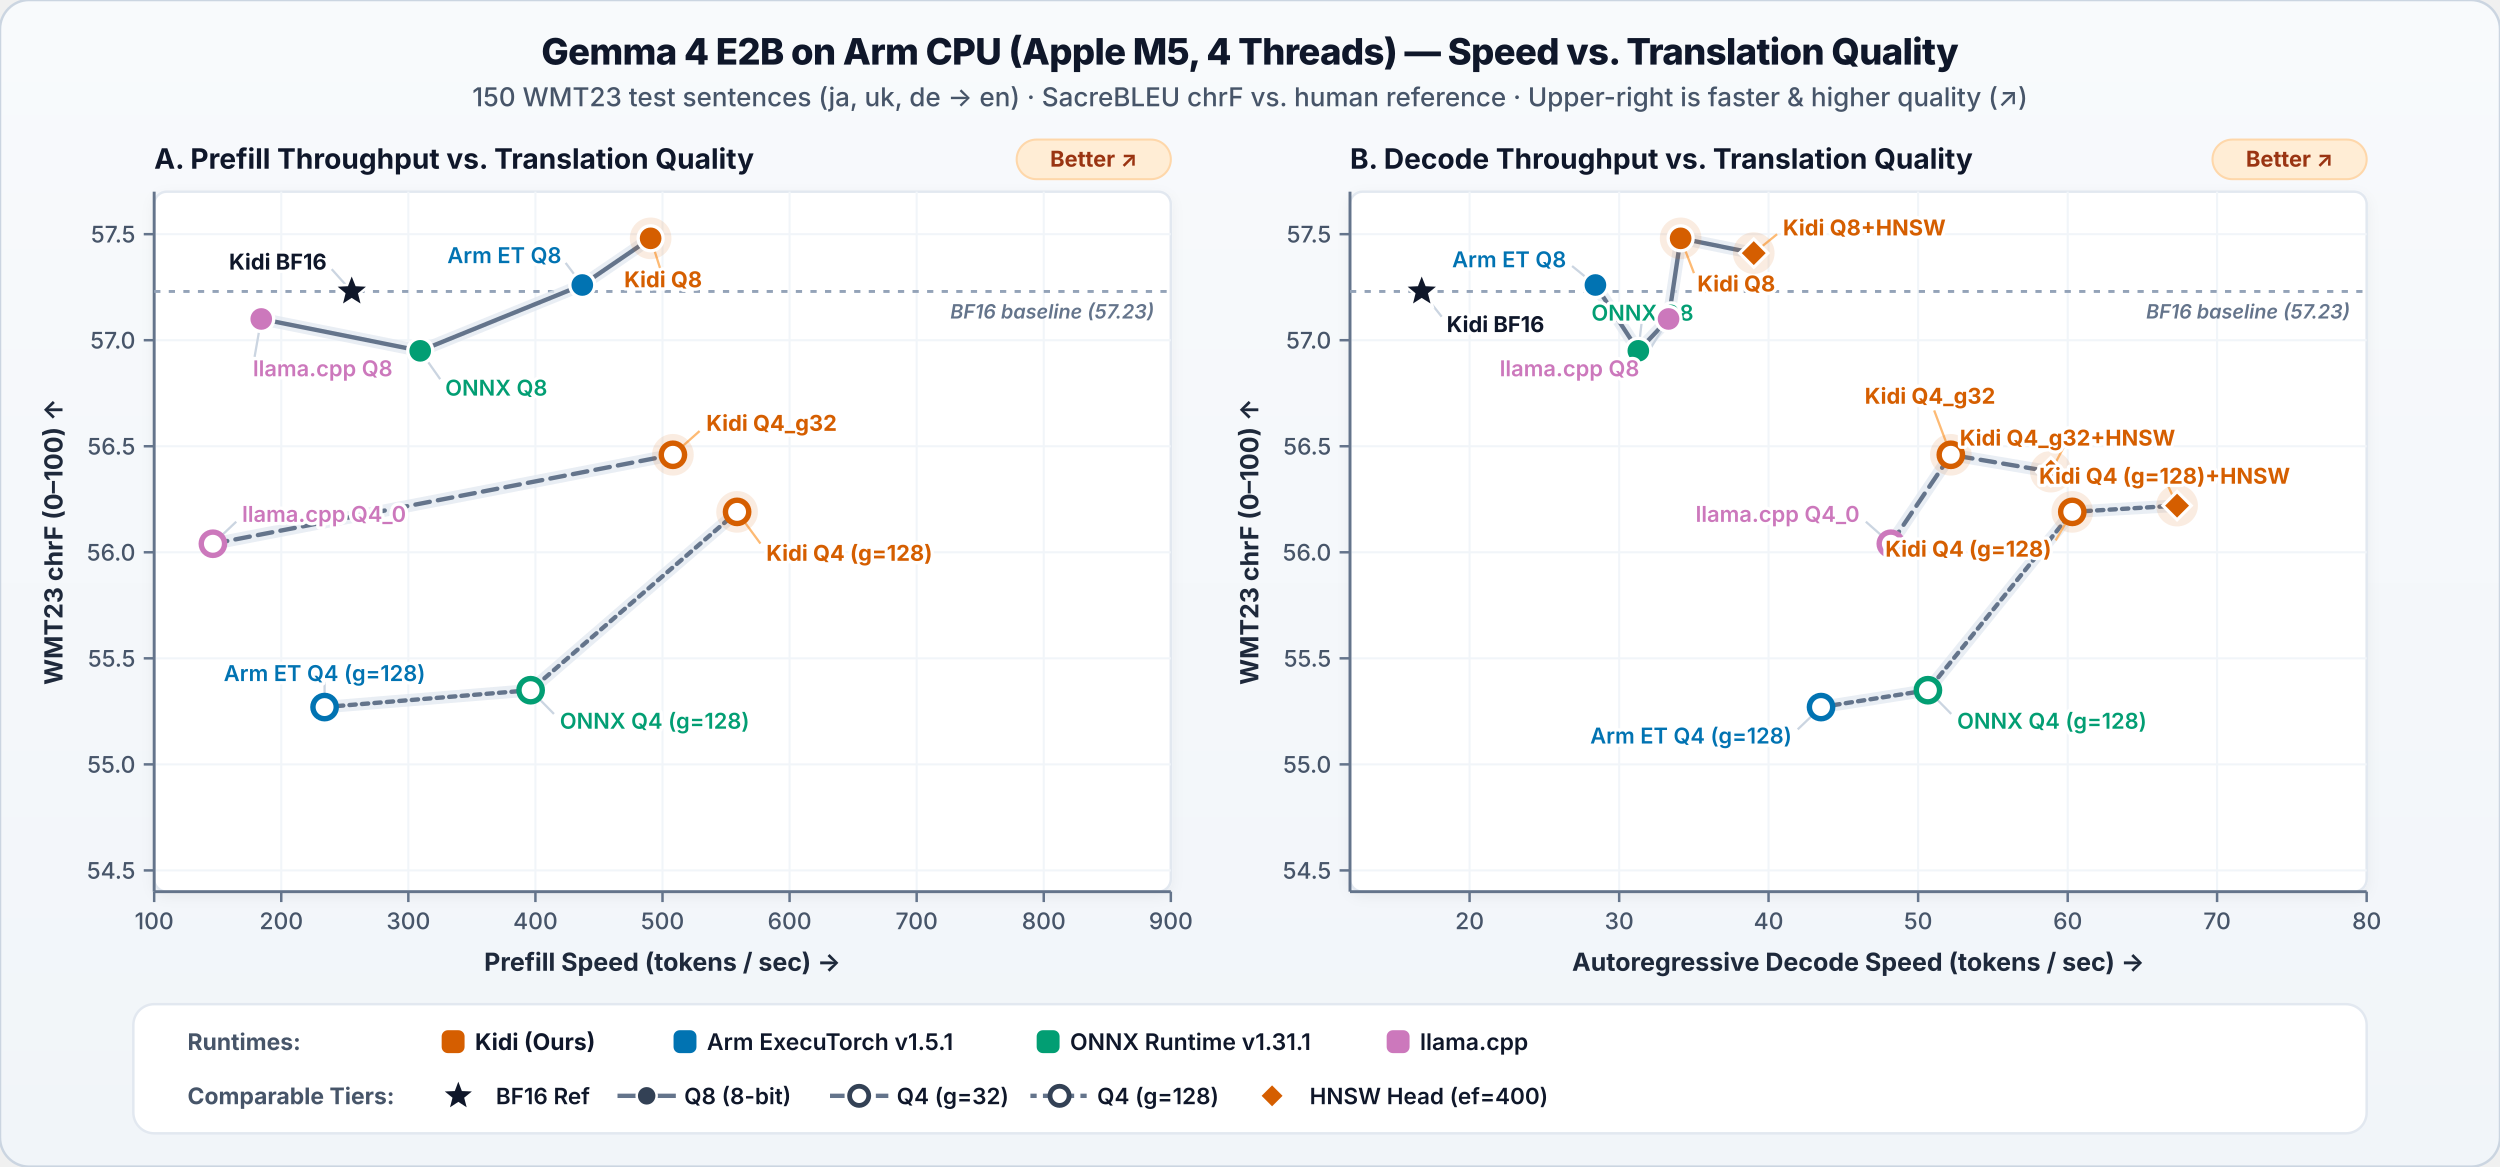
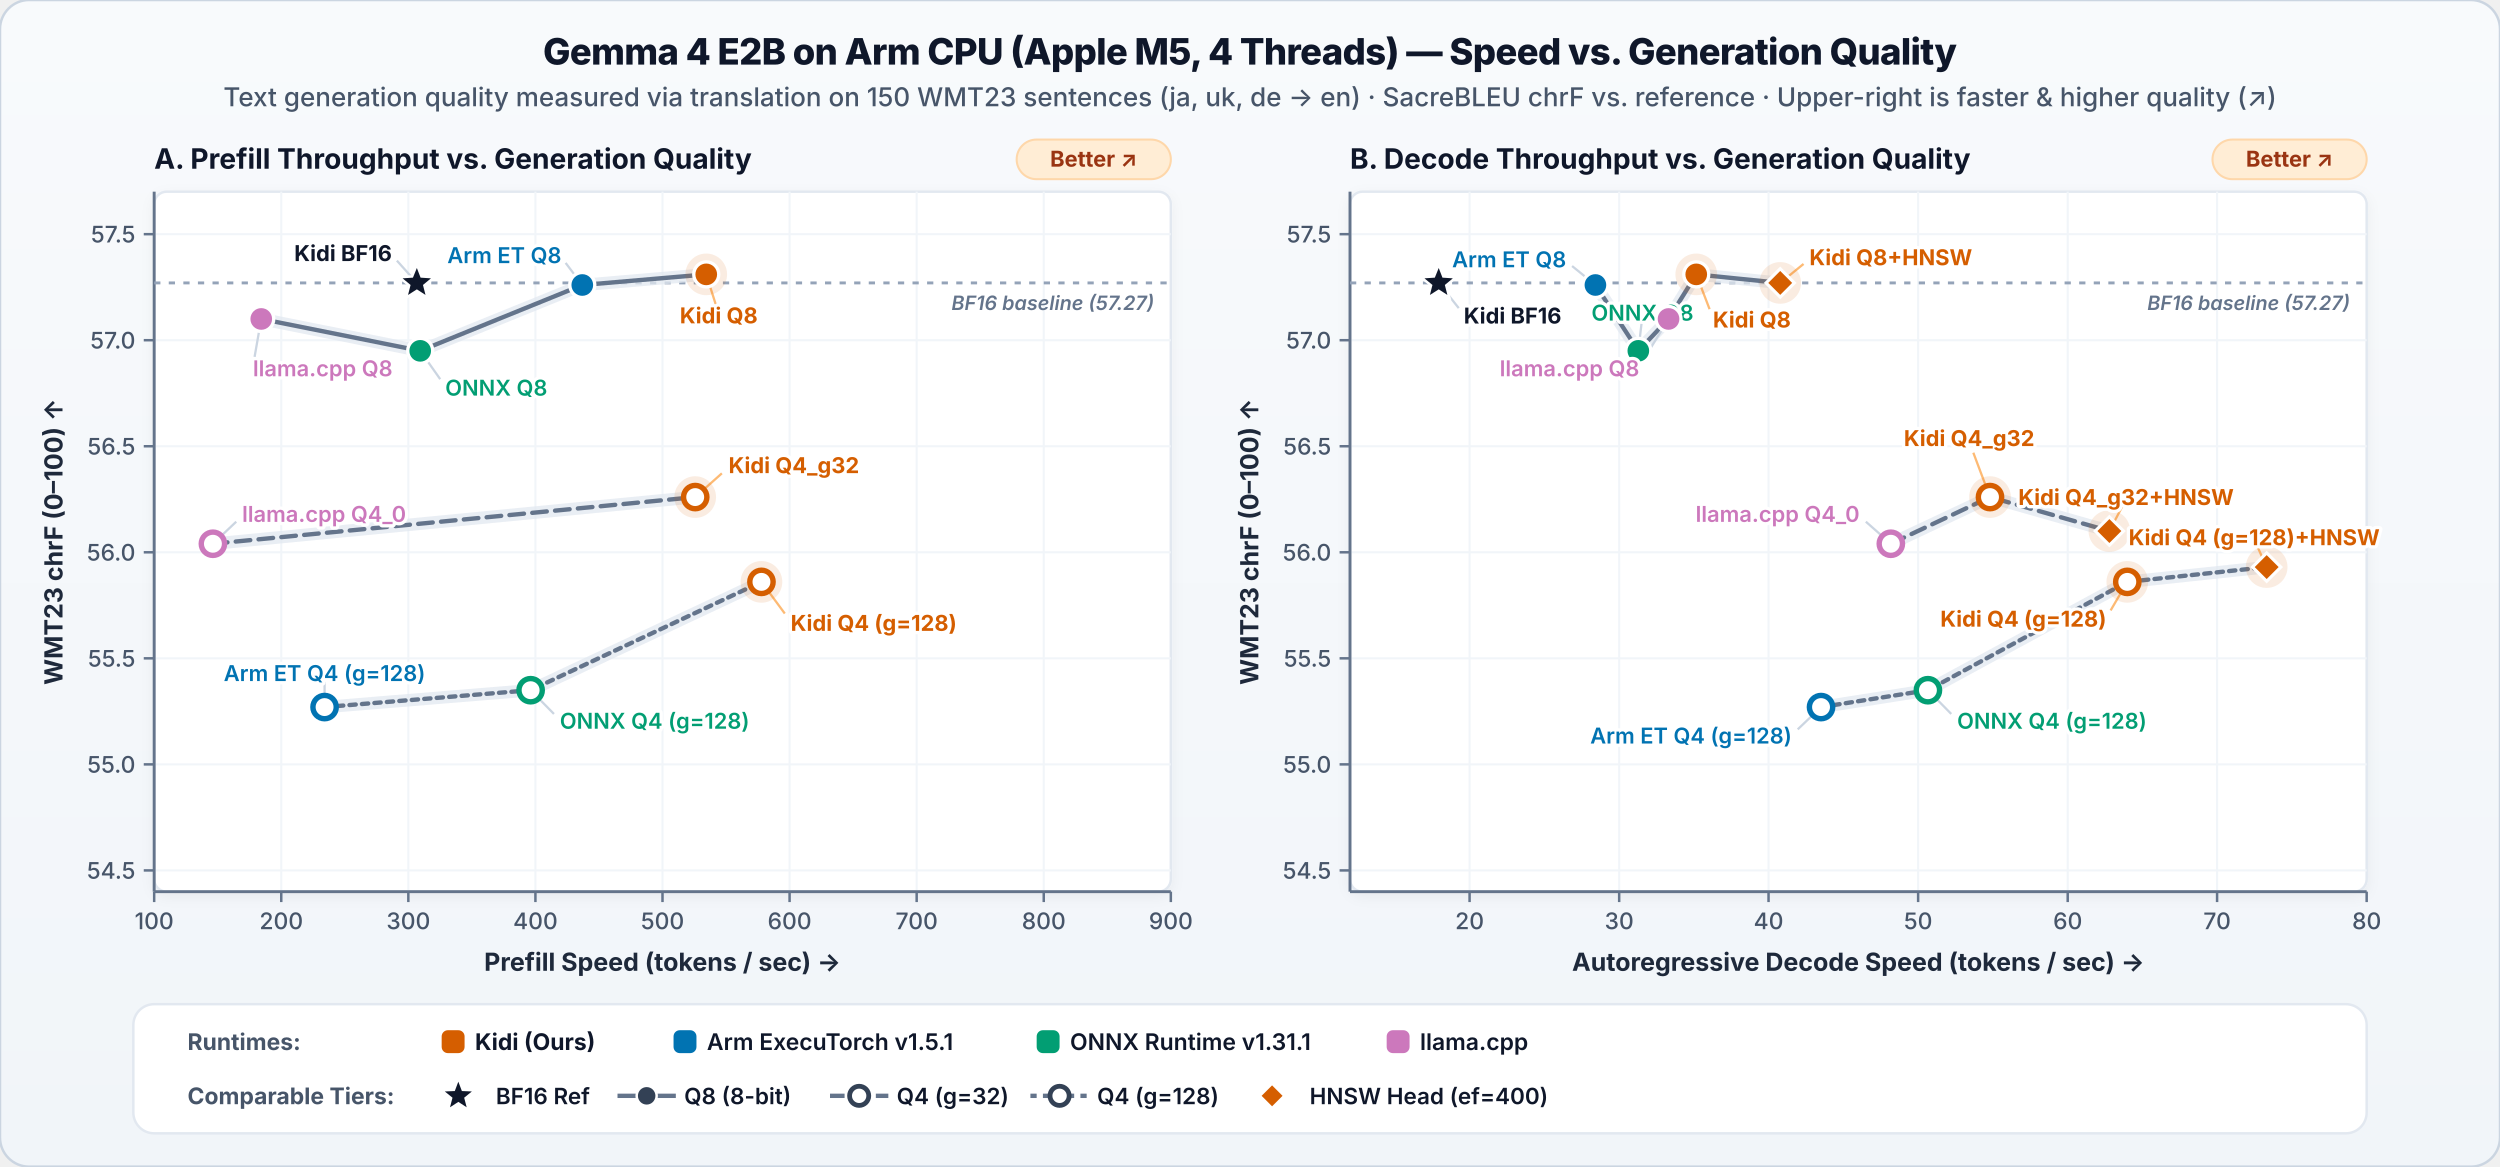
<svg xmlns="http://www.w3.org/2000/svg" viewBox="0 0 1200 560" width="100%" height="100%" style="font-family: 'Inter', -apple-system, BlinkMacSystemFont, 'Segoe UI', Roboto, Helvetica, Arial, sans-serif;">
  <defs>
    <linearGradient id="bg-grad" x1="0" y1="0" x2="0" y2="1">
      <stop offset="0%" stop-color="#f8fafc" />
      <stop offset="100%" stop-color="#f1f5f9" />
    </linearGradient>
    <linearGradient id="pareto-fill" x1="0" y1="0" x2="1" y2="1">
      <stop offset="0%" stop-color="#D55E00" stop-opacity="0.10" />
      <stop offset="100%" stop-color="#D55E00" stop-opacity="0.02" />
    </linearGradient>
    <filter id="card-shadow" x="-2%" y="-2%" width="104%" height="106%">
      <feDropShadow dx="0" dy="2" stdDeviation="3" flood-color="#0f172a" flood-opacity="0.05" />
    </filter>
  </defs>
  <rect width="1200" height="560" rx="14" fill="url(#bg-grad)" stroke="#cbd5e1" stroke-width="1.2" />
-   <text x="600" y="31" text-anchor="middle" font-size="17.5" font-weight="800" letter-spacing="-0.3" fill="#0f172a">Gemma 4 E2B on Arm CPU (Apple M5, 4 Threads) — Speed vs. Translation Quality</text>
-   <text x="600" y="51" text-anchor="middle" font-size="12.5" font-weight="500" fill="#475569">150 WMT23 test sentences (ja, uk, de → en) · SacreBLEU chrF vs. human reference · Upper-right is faster &amp; higher quality (↗)</text>
+   <text x="600" y="31" text-anchor="middle" font-size="17.5" font-weight="800" letter-spacing="-0.3" fill="#0f172a">Gemma 4 E2B on Arm CPU (Apple M5, 4 Threads) — Speed vs. Generation Quality</text>
+   <text x="600" y="51" text-anchor="middle" font-size="12.5" font-weight="500" fill="#475569">Text generation quality measured via translation on 150 WMT23 sentences (ja, uk, de → en) · SacreBLEU chrF vs. reference · Upper-right is faster &amp; higher quality (↗)</text>
  <rect x="74.0" y="92.0" width="488.0" height="336.0" rx="6" fill="#ffffff" stroke="#e2e8f0" stroke-width="1.2" filter="url(#card-shadow)" />
-   <text x="74.0" y="81.0" text-anchor="start" font-size="13.5" font-weight="700" fill="#0f172a">A. Prefill Throughput vs. Translation Quality</text>
+   <text x="74.0" y="81.0" text-anchor="start" font-size="13.5" font-weight="700" fill="#0f172a">A. Prefill Throughput vs. Generation Quality</text>
  <rect x="488.0" y="67.0" width="74" height="19" rx="9.5" fill="#ffedd5" stroke="#fed7aa" stroke-width="1" />
  <text x="525.0" y="80.0" text-anchor="middle" font-size="10.5" font-weight="700" fill="#9a3412">Better ↗</text>
  <line x1="74.0" y1="428.0" x2="74.0" y2="433.0" stroke="#64748b" stroke-width="1.2" />
  <text x="74.0" y="446.0" text-anchor="middle" font-size="11" font-weight="500" fill="#475569">100</text>
  <line x1="135.0" y1="92.0" x2="135.0" y2="428.0" stroke="#f1f5f9" stroke-width="1" />
  <line x1="135.0" y1="428.0" x2="135.0" y2="433.0" stroke="#64748b" stroke-width="1.2" />
  <text x="135.0" y="446.0" text-anchor="middle" font-size="11" font-weight="500" fill="#475569">200</text>
  <line x1="196.0" y1="92.0" x2="196.0" y2="428.0" stroke="#f1f5f9" stroke-width="1" />
  <line x1="196.0" y1="428.0" x2="196.0" y2="433.0" stroke="#64748b" stroke-width="1.2" />
  <text x="196.0" y="446.0" text-anchor="middle" font-size="11" font-weight="500" fill="#475569">300</text>
  <line x1="257.0" y1="92.0" x2="257.0" y2="428.0" stroke="#f1f5f9" stroke-width="1" />
  <line x1="257.0" y1="428.0" x2="257.0" y2="433.0" stroke="#64748b" stroke-width="1.2" />
  <text x="257.0" y="446.0" text-anchor="middle" font-size="11" font-weight="500" fill="#475569">400</text>
  <line x1="318.0" y1="92.0" x2="318.0" y2="428.0" stroke="#f1f5f9" stroke-width="1" />
  <line x1="318.0" y1="428.0" x2="318.0" y2="433.0" stroke="#64748b" stroke-width="1.2" />
  <text x="318.0" y="446.0" text-anchor="middle" font-size="11" font-weight="500" fill="#475569">500</text>
  <line x1="379.0" y1="92.0" x2="379.0" y2="428.0" stroke="#f1f5f9" stroke-width="1" />
  <line x1="379.0" y1="428.0" x2="379.0" y2="433.0" stroke="#64748b" stroke-width="1.2" />
  <text x="379.0" y="446.0" text-anchor="middle" font-size="11" font-weight="500" fill="#475569">600</text>
  <line x1="440.0" y1="92.0" x2="440.0" y2="428.0" stroke="#f1f5f9" stroke-width="1" />
  <line x1="440.0" y1="428.0" x2="440.0" y2="433.0" stroke="#64748b" stroke-width="1.2" />
  <text x="440.0" y="446.0" text-anchor="middle" font-size="11" font-weight="500" fill="#475569">700</text>
  <line x1="501.0" y1="92.0" x2="501.0" y2="428.0" stroke="#f1f5f9" stroke-width="1" />
  <line x1="501.0" y1="428.0" x2="501.0" y2="433.0" stroke="#64748b" stroke-width="1.2" />
  <text x="501.0" y="446.0" text-anchor="middle" font-size="11" font-weight="500" fill="#475569">800</text>
  <line x1="562.0" y1="428.0" x2="562.0" y2="433.0" stroke="#64748b" stroke-width="1.2" />
  <text x="562.0" y="446.0" text-anchor="middle" font-size="11" font-weight="500" fill="#475569">900</text>
  <line x1="74.0" y1="417.8" x2="562.0" y2="417.8" stroke="#f1f5f9" stroke-width="1" />
  <line x1="69.0" y1="417.8" x2="74.0" y2="417.8" stroke="#64748b" stroke-width="1.2" />
  <text x="65.0" y="421.8" text-anchor="end" font-size="11" font-weight="500" fill="#475569">54.5</text>
  <line x1="74.0" y1="366.9" x2="562.0" y2="366.9" stroke="#f1f5f9" stroke-width="1" />
  <line x1="69.0" y1="366.9" x2="74.0" y2="366.9" stroke="#64748b" stroke-width="1.2" />
  <text x="65.0" y="370.9" text-anchor="end" font-size="11" font-weight="500" fill="#475569">55.0</text>
  <line x1="74.0" y1="316.0" x2="562.0" y2="316.0" stroke="#f1f5f9" stroke-width="1" />
  <line x1="69.0" y1="316.0" x2="74.0" y2="316.0" stroke="#64748b" stroke-width="1.2" />
  <text x="65.0" y="320.0" text-anchor="end" font-size="11" font-weight="500" fill="#475569">55.5</text>
  <line x1="74.0" y1="265.1" x2="562.0" y2="265.1" stroke="#f1f5f9" stroke-width="1" />
  <line x1="69.0" y1="265.1" x2="74.0" y2="265.1" stroke="#64748b" stroke-width="1.2" />
  <text x="65.0" y="269.1" text-anchor="end" font-size="11" font-weight="500" fill="#475569">56.0</text>
  <line x1="74.0" y1="214.2" x2="562.0" y2="214.2" stroke="#f1f5f9" stroke-width="1" />
  <line x1="69.0" y1="214.2" x2="74.0" y2="214.2" stroke="#64748b" stroke-width="1.2" />
  <text x="65.0" y="218.2" text-anchor="end" font-size="11" font-weight="500" fill="#475569">56.5</text>
  <line x1="74.0" y1="163.3" x2="562.0" y2="163.3" stroke="#f1f5f9" stroke-width="1" />
  <line x1="69.0" y1="163.3" x2="74.0" y2="163.3" stroke="#64748b" stroke-width="1.2" />
  <text x="65.0" y="167.3" text-anchor="end" font-size="11" font-weight="500" fill="#475569">57.0</text>
  <line x1="74.0" y1="112.4" x2="562.0" y2="112.4" stroke="#f1f5f9" stroke-width="1" />
  <line x1="69.0" y1="112.4" x2="74.0" y2="112.4" stroke="#64748b" stroke-width="1.2" />
  <text x="65.0" y="116.4" text-anchor="end" font-size="11" font-weight="500" fill="#475569">57.5</text>
  <line x1="74.0" y1="92.0" x2="74.0" y2="428.0" stroke="#64748b" stroke-width="1.4" />
  <line x1="74.0" y1="428.0" x2="562.0" y2="428.0" stroke="#64748b" stroke-width="1.4" />
  <text x="318.0" y="466.0" text-anchor="middle" font-size="12" font-weight="700" fill="#1e293b">Prefill Speed (tokens / sec) →</text>
  <text x="30.0" y="260.0" text-anchor="middle" font-size="12" font-weight="700" fill="#1e293b" transform="rotate(-90 30.0 260.0)">WMT23 chrF (0–100) ↑</text>
-   <line x1="74.0" y1="139.9" x2="562.0" y2="139.9" stroke="#94a3b8" stroke-width="1.4" stroke-dasharray="3,4" />
-   <text x="554.0" y="152.9" text-anchor="end" font-size="9.5" font-weight="600" font-style="italic" fill="#64748b">BF16 baseline (57.23)</text>
-   <polyline points="125.4,153.1 201.7,168.4 279.5,136.8 312.3,114.4" fill="none" stroke="#e2e8f0" stroke-width="6.0" stroke-linecap="round" stroke-linejoin="round" opacity="0.75" />
-   <polyline points="125.4,153.1 201.7,168.4 279.5,136.8 312.3,114.4" fill="none" stroke="#64748b" stroke-width="2.1" stroke-linecap="round" stroke-linejoin="round" />
-   <polyline points="102.2,261.0 323.0,218.3" fill="none" stroke="#e2e8f0" stroke-width="6.0" stroke-linecap="round" stroke-linejoin="round" opacity="0.75" />
-   <polyline points="102.2,261.0 323.0,218.3" fill="none" stroke="#64748b" stroke-width="2.1" stroke-linecap="round" stroke-linejoin="round" stroke-dasharray="7,4" />
-   <polyline points="155.8,339.4 254.7,331.3 353.8,245.7" fill="none" stroke="#e2e8f0" stroke-width="6.0" stroke-linecap="round" stroke-linejoin="round" opacity="0.75" />
-   <polyline points="155.8,339.4 254.7,331.3 353.8,245.7" fill="none" stroke="#64748b" stroke-width="2.1" stroke-linecap="round" stroke-linejoin="round" stroke-dasharray="3,3" />
-   <line x1="168.8" y1="139.9" x2="159.2" y2="129.2" stroke="#cbd5e1" stroke-width="1.1" />
-   <line x1="312.3" y1="114.4" x2="317.1" y2="129.6" stroke="#fdba74" stroke-width="1.1" />
+   <line x1="74.0" y1="135.8" x2="562.0" y2="135.8" stroke="#94a3b8" stroke-width="1.4" stroke-dasharray="3,4" />
+   <text x="554.0" y="148.8" text-anchor="end" font-size="9.5" font-weight="600" font-style="italic" fill="#64748b">BF16 baseline (57.27)</text>
+   <polyline points="125.4,153.1 201.7,168.4 279.5,136.8 339.0,131.7" fill="none" stroke="#e2e8f0" stroke-width="6.0" stroke-linecap="round" stroke-linejoin="round" opacity="0.75" />
+   <polyline points="125.4,153.1 201.7,168.4 279.5,136.8 339.0,131.7" fill="none" stroke="#64748b" stroke-width="2.1" stroke-linecap="round" stroke-linejoin="round" />
+   <polyline points="102.2,261.0 333.7,238.6" fill="none" stroke="#e2e8f0" stroke-width="6.0" stroke-linecap="round" stroke-linejoin="round" opacity="0.75" />
+   <polyline points="102.2,261.0 333.7,238.6" fill="none" stroke="#64748b" stroke-width="2.1" stroke-linecap="round" stroke-linejoin="round" stroke-dasharray="7,4" />
+   <polyline points="155.8,339.4 254.7,331.3 365.5,279.3" fill="none" stroke="#e2e8f0" stroke-width="6.0" stroke-linecap="round" stroke-linejoin="round" opacity="0.75" />
+   <polyline points="155.8,339.4 254.7,331.3 365.5,279.3" fill="none" stroke="#64748b" stroke-width="2.1" stroke-linecap="round" stroke-linejoin="round" stroke-dasharray="3,3" />
+   <line x1="200.1" y1="135.8" x2="190.5" y2="125.1" stroke="#cbd5e1" stroke-width="1.1" />
+   <line x1="339.0" y1="131.7" x2="343.8" y2="146.9" stroke="#fdba74" stroke-width="1.1" />
  <line x1="279.5" y1="136.8" x2="271.5" y2="126.2" stroke="#cbd5e1" stroke-width="1.1" />
  <line x1="201.7" y1="168.4" x2="211.3" y2="182.0" stroke="#cbd5e1" stroke-width="1.1" />
  <line x1="125.4" y1="153.1" x2="122.2" y2="171.3" stroke="#cbd5e1" stroke-width="1.1" />
-   <line x1="323.0" y1="218.3" x2="335.8" y2="206.9" stroke="#fdba74" stroke-width="1.1" />
+   <line x1="333.7" y1="238.6" x2="346.5" y2="227.2" stroke="#fdba74" stroke-width="1.1" />
  <line x1="102.2" y1="261.0" x2="113.4" y2="250.4" stroke="#cbd5e1" stroke-width="1.1" />
-   <line x1="353.8" y1="245.7" x2="365.0" y2="260.9" stroke="#fdba74" stroke-width="1.1" />
+   <line x1="365.5" y1="279.3" x2="376.7" y2="294.5" stroke="#fdba74" stroke-width="1.1" />
  <line x1="254.7" y1="331.3" x2="265.9" y2="342.7" stroke="#cbd5e1" stroke-width="1.1" />
  <line x1="155.8" y1="339.4" x2="155.8" y2="327.3" stroke="#cbd5e1" stroke-width="1.1" />
-   <polygon points="168.8,131.1 171.1,136.8 177.2,137.1 172.5,141.0 174.0,147.0 168.8,143.7 163.7,147.0 165.2,141.0 160.5,137.1 166.6,136.8" fill="#0f172a" stroke="#ffffff" stroke-width="1.2" />
-   <text x="156.8" y="129.4" text-anchor="end" font-size="10.5" font-weight="700" fill="#0f172a" stroke="#ffffff" stroke-width="3.2" stroke-linejoin="round" paint-order="stroke">Kidi BF16</text>
-   <circle cx="312.3" cy="114.4" r="10.0" fill="#D55E00" opacity="0.12" />
-   <circle cx="312.3" cy="114.4" r="6.0" fill="#D55E00" stroke="#ffffff" stroke-width="1.6" />
-   <text x="318.3" y="137.9" text-anchor="middle" font-size="10.5" font-weight="700" fill="#D55E00" stroke="#ffffff" stroke-width="3.2" stroke-linejoin="round" paint-order="stroke">Kidi Q8</text>
+   <polygon points="200.1,127.0 202.3,132.7 208.4,133.1 203.7,137.0 205.2,142.9 200.1,139.6 194.9,142.9 196.4,137.0 191.7,133.1 197.8,132.7" fill="#0f172a" stroke="#ffffff" stroke-width="1.2" />
+   <text x="188.1" y="125.3" text-anchor="end" font-size="10.5" font-weight="700" fill="#0f172a" stroke="#ffffff" stroke-width="3.2" stroke-linejoin="round" paint-order="stroke">Kidi BF16</text>
+   <circle cx="339.0" cy="131.7" r="10.0" fill="#D55E00" opacity="0.12" />
+   <circle cx="339.0" cy="131.7" r="6.0" fill="#D55E00" stroke="#ffffff" stroke-width="1.6" />
+   <text x="345.0" y="155.2" text-anchor="middle" font-size="10.5" font-weight="700" fill="#D55E00" stroke="#ffffff" stroke-width="3.2" stroke-linejoin="round" paint-order="stroke">Kidi Q8</text>
  <circle cx="279.5" cy="136.8" r="6.0" fill="#0173B2" stroke="#ffffff" stroke-width="1.6" />
  <text x="269.5" y="126.3" text-anchor="end" font-size="10.5" font-weight="600" fill="#0173B2" stroke="#ffffff" stroke-width="3.2" stroke-linejoin="round" paint-order="stroke">Arm ET Q8</text>
  <circle cx="201.7" cy="168.4" r="6.0" fill="#029E73" stroke="#ffffff" stroke-width="1.6" />
  <text x="213.7" y="189.9" text-anchor="start" font-size="10.5" font-weight="600" fill="#029E73" stroke="#ffffff" stroke-width="3.2" stroke-linejoin="round" paint-order="stroke">ONNX Q8</text>
  <circle cx="125.4" cy="153.1" r="6.0" fill="#CC78BC" stroke="#ffffff" stroke-width="1.6" />
  <text x="121.4" y="180.6" text-anchor="start" font-size="10.5" font-weight="600" fill="#CC78BC" stroke="#ffffff" stroke-width="3.2" stroke-linejoin="round" paint-order="stroke">llama.cpp Q8</text>
-   <circle cx="323.0" cy="218.3" r="10.0" fill="#D55E00" opacity="0.12" />
-   <circle cx="323.0" cy="218.3" r="5.6" fill="#ffffff" stroke="#D55E00" stroke-width="2.6" />
-   <text x="339.0" y="206.8" text-anchor="start" font-size="10.5" font-weight="700" fill="#D55E00" stroke="#ffffff" stroke-width="3.2" stroke-linejoin="round" paint-order="stroke">Kidi Q4_g32</text>
+   <circle cx="333.7" cy="238.6" r="10.0" fill="#D55E00" opacity="0.12" />
+   <circle cx="333.7" cy="238.6" r="5.6" fill="#ffffff" stroke="#D55E00" stroke-width="2.6" />
+   <text x="349.7" y="227.1" text-anchor="start" font-size="10.5" font-weight="700" fill="#D55E00" stroke="#ffffff" stroke-width="3.2" stroke-linejoin="round" paint-order="stroke">Kidi Q4_g32</text>
  <circle cx="102.2" cy="261.0" r="5.6" fill="#ffffff" stroke="#CC78BC" stroke-width="2.6" />
  <text x="116.2" y="250.5" text-anchor="start" font-size="10.5" font-weight="600" fill="#CC78BC" stroke="#ffffff" stroke-width="3.2" stroke-linejoin="round" paint-order="stroke">llama.cpp Q4_0</text>
-   <circle cx="353.8" cy="245.7" r="10.0" fill="#D55E00" opacity="0.12" />
-   <circle cx="353.8" cy="245.7" r="5.6" fill="#ffffff" stroke="#D55E00" stroke-width="2.6" />
-   <text x="367.8" y="269.2" text-anchor="start" font-size="10.5" font-weight="700" fill="#D55E00" stroke="#ffffff" stroke-width="3.2" stroke-linejoin="round" paint-order="stroke">Kidi Q4 (g=128)</text>
+   <circle cx="365.5" cy="279.3" r="10.0" fill="#D55E00" opacity="0.12" />
+   <circle cx="365.5" cy="279.3" r="5.6" fill="#ffffff" stroke="#D55E00" stroke-width="2.6" />
+   <text x="379.5" y="302.8" text-anchor="start" font-size="10.5" font-weight="700" fill="#D55E00" stroke="#ffffff" stroke-width="3.2" stroke-linejoin="round" paint-order="stroke">Kidi Q4 (g=128)</text>
  <circle cx="254.7" cy="331.3" r="5.6" fill="#ffffff" stroke="#029E73" stroke-width="2.6" />
  <text x="268.7" y="349.8" text-anchor="start" font-size="10.5" font-weight="600" fill="#029E73" stroke="#ffffff" stroke-width="3.2" stroke-linejoin="round" paint-order="stroke">ONNX Q4 (g=128)</text>
  <circle cx="155.8" cy="339.4" r="5.6" fill="#ffffff" stroke="#0173B2" stroke-width="2.6" />
  <text x="155.8" y="326.9" text-anchor="middle" font-size="10.5" font-weight="600" fill="#0173B2" stroke="#ffffff" stroke-width="3.2" stroke-linejoin="round" paint-order="stroke">Arm ET Q4 (g=128)</text>
  <rect x="648.0" y="92.0" width="488.0" height="336.0" rx="6" fill="#ffffff" stroke="#e2e8f0" stroke-width="1.2" filter="url(#card-shadow)" />
-   <text x="648.0" y="81.0" text-anchor="start" font-size="13.5" font-weight="700" fill="#0f172a">B. Decode Throughput vs. Translation Quality</text>
+   <text x="648.0" y="81.0" text-anchor="start" font-size="13.5" font-weight="700" fill="#0f172a">B. Decode Throughput vs. Generation Quality</text>
  <rect x="1062.0" y="67.0" width="74" height="19" rx="9.5" fill="#ffedd5" stroke="#fed7aa" stroke-width="1" />
  <text x="1099.0" y="80.0" text-anchor="middle" font-size="10.5" font-weight="700" fill="#9a3412">Better ↗</text>
  <line x1="705.4" y1="92.0" x2="705.4" y2="428.0" stroke="#f1f5f9" stroke-width="1" />
  <line x1="705.4" y1="428.0" x2="705.4" y2="433.0" stroke="#64748b" stroke-width="1.2" />
  <text x="705.4" y="446.0" text-anchor="middle" font-size="11" font-weight="500" fill="#475569">20</text>
  <line x1="777.2" y1="92.0" x2="777.2" y2="428.0" stroke="#f1f5f9" stroke-width="1" />
  <line x1="777.2" y1="428.0" x2="777.2" y2="433.0" stroke="#64748b" stroke-width="1.2" />
  <text x="777.2" y="446.0" text-anchor="middle" font-size="11" font-weight="500" fill="#475569">30</text>
  <line x1="848.9" y1="92.0" x2="848.9" y2="428.0" stroke="#f1f5f9" stroke-width="1" />
  <line x1="848.9" y1="428.0" x2="848.9" y2="433.0" stroke="#64748b" stroke-width="1.2" />
  <text x="848.9" y="446.0" text-anchor="middle" font-size="11" font-weight="500" fill="#475569">40</text>
  <line x1="920.7" y1="92.0" x2="920.7" y2="428.0" stroke="#f1f5f9" stroke-width="1" />
  <line x1="920.7" y1="428.0" x2="920.7" y2="433.0" stroke="#64748b" stroke-width="1.2" />
  <text x="920.7" y="446.0" text-anchor="middle" font-size="11" font-weight="500" fill="#475569">50</text>
  <line x1="992.5" y1="92.0" x2="992.5" y2="428.0" stroke="#f1f5f9" stroke-width="1" />
  <line x1="992.5" y1="428.0" x2="992.5" y2="433.0" stroke="#64748b" stroke-width="1.2" />
  <text x="992.5" y="446.0" text-anchor="middle" font-size="11" font-weight="500" fill="#475569">60</text>
  <line x1="1064.2" y1="92.0" x2="1064.2" y2="428.0" stroke="#f1f5f9" stroke-width="1" />
  <line x1="1064.2" y1="428.0" x2="1064.2" y2="433.0" stroke="#64748b" stroke-width="1.2" />
  <text x="1064.2" y="446.0" text-anchor="middle" font-size="11" font-weight="500" fill="#475569">70</text>
  <line x1="1136.0" y1="428.0" x2="1136.0" y2="433.0" stroke="#64748b" stroke-width="1.2" />
  <text x="1136.0" y="446.0" text-anchor="middle" font-size="11" font-weight="500" fill="#475569">80</text>
  <line x1="648.0" y1="417.8" x2="1136.0" y2="417.8" stroke="#f1f5f9" stroke-width="1" />
  <line x1="643.0" y1="417.8" x2="648.0" y2="417.8" stroke="#64748b" stroke-width="1.2" />
  <text x="639.0" y="421.8" text-anchor="end" font-size="11" font-weight="500" fill="#475569">54.5</text>
  <line x1="648.0" y1="366.9" x2="1136.0" y2="366.9" stroke="#f1f5f9" stroke-width="1" />
  <line x1="643.0" y1="366.9" x2="648.0" y2="366.9" stroke="#64748b" stroke-width="1.2" />
  <text x="639.0" y="370.9" text-anchor="end" font-size="11" font-weight="500" fill="#475569">55.0</text>
  <line x1="648.0" y1="316.0" x2="1136.0" y2="316.0" stroke="#f1f5f9" stroke-width="1" />
  <line x1="643.0" y1="316.0" x2="648.0" y2="316.0" stroke="#64748b" stroke-width="1.2" />
  <text x="639.0" y="320.0" text-anchor="end" font-size="11" font-weight="500" fill="#475569">55.5</text>
  <line x1="648.0" y1="265.1" x2="1136.0" y2="265.1" stroke="#f1f5f9" stroke-width="1" />
  <line x1="643.0" y1="265.1" x2="648.0" y2="265.1" stroke="#64748b" stroke-width="1.2" />
  <text x="639.0" y="269.1" text-anchor="end" font-size="11" font-weight="500" fill="#475569">56.0</text>
  <line x1="648.0" y1="214.2" x2="1136.0" y2="214.2" stroke="#f1f5f9" stroke-width="1" />
  <line x1="643.0" y1="214.2" x2="648.0" y2="214.2" stroke="#64748b" stroke-width="1.2" />
  <text x="639.0" y="218.2" text-anchor="end" font-size="11" font-weight="500" fill="#475569">56.5</text>
  <line x1="648.0" y1="163.3" x2="1136.0" y2="163.3" stroke="#f1f5f9" stroke-width="1" />
  <line x1="643.0" y1="163.3" x2="648.0" y2="163.3" stroke="#64748b" stroke-width="1.2" />
  <text x="639.0" y="167.3" text-anchor="end" font-size="11" font-weight="500" fill="#475569">57.0</text>
  <line x1="648.0" y1="112.4" x2="1136.0" y2="112.4" stroke="#f1f5f9" stroke-width="1" />
  <line x1="643.0" y1="112.4" x2="648.0" y2="112.4" stroke="#64748b" stroke-width="1.2" />
  <text x="639.0" y="116.4" text-anchor="end" font-size="11" font-weight="500" fill="#475569">57.5</text>
  <line x1="648.0" y1="92.0" x2="648.0" y2="428.0" stroke="#64748b" stroke-width="1.4" />
  <line x1="648.0" y1="428.0" x2="1136.0" y2="428.0" stroke="#64748b" stroke-width="1.4" />
  <text x="892.0" y="466.0" text-anchor="middle" font-size="12" font-weight="700" fill="#1e293b">Autoregressive Decode Speed (tokens / sec) →</text>
  <text x="604.0" y="260.0" text-anchor="middle" font-size="12" font-weight="700" fill="#1e293b" transform="rotate(-90 604.0 260.0)">WMT23 chrF (0–100) ↑</text>
-   <line x1="648.0" y1="139.9" x2="1136.0" y2="139.9" stroke="#94a3b8" stroke-width="1.4" stroke-dasharray="3,4" />
-   <text x="1128.0" y="152.9" text-anchor="end" font-size="9.5" font-weight="600" font-style="italic" fill="#64748b">BF16 baseline (57.23)</text>
-   <polyline points="765.8,136.8 786.4,168.4 800.9,153.1 806.7,114.4 841.8,121.5" fill="none" stroke="#e2e8f0" stroke-width="6.0" stroke-linecap="round" stroke-linejoin="round" opacity="0.75" />
-   <polyline points="765.8,136.8 786.4,168.4 800.9,153.1 806.7,114.4 841.8,121.5" fill="none" stroke="#64748b" stroke-width="2.1" stroke-linecap="round" stroke-linejoin="round" />
-   <polyline points="907.6,261.0 936.4,218.3 984.4,226.4" fill="none" stroke="#e2e8f0" stroke-width="6.0" stroke-linecap="round" stroke-linejoin="round" opacity="0.75" />
-   <polyline points="907.6,261.0 936.4,218.3 984.4,226.4" fill="none" stroke="#64748b" stroke-width="2.1" stroke-linecap="round" stroke-linejoin="round" stroke-dasharray="7,4" />
-   <polyline points="874.1,339.4 925.4,331.3 994.7,245.7 1045.0,242.7" fill="none" stroke="#e2e8f0" stroke-width="6.0" stroke-linecap="round" stroke-linejoin="round" opacity="0.75" />
-   <polyline points="874.1,339.4 925.4,331.3 994.7,245.7 1045.0,242.7" fill="none" stroke="#64748b" stroke-width="2.1" stroke-linecap="round" stroke-linejoin="round" stroke-dasharray="3,3" />
-   <line x1="682.4" y1="139.9" x2="692.0" y2="152.0" stroke="#cbd5e1" stroke-width="1.1" />
-   <line x1="806.7" y1="114.4" x2="813.1" y2="131.1" stroke="#fdba74" stroke-width="1.1" />
-   <line x1="841.8" y1="121.5" x2="853.0" y2="112.4" stroke="#fdba74" stroke-width="1.1" />
+   <line x1="648.0" y1="135.8" x2="1136.0" y2="135.8" stroke="#94a3b8" stroke-width="1.4" stroke-dasharray="3,4" />
+   <text x="1128.0" y="148.8" text-anchor="end" font-size="9.5" font-weight="600" font-style="italic" fill="#64748b">BF16 baseline (57.27)</text>
+   <polyline points="765.8,136.8 786.4,168.4 800.9,153.1 814.2,131.7 854.5,135.8" fill="none" stroke="#e2e8f0" stroke-width="6.0" stroke-linecap="round" stroke-linejoin="round" opacity="0.75" />
+   <polyline points="765.8,136.8 786.4,168.4 800.9,153.1 814.2,131.7 854.5,135.8" fill="none" stroke="#64748b" stroke-width="2.1" stroke-linecap="round" stroke-linejoin="round" />
+   <polyline points="907.6,261.0 955.2,238.6 1012.5,254.9" fill="none" stroke="#e2e8f0" stroke-width="6.0" stroke-linecap="round" stroke-linejoin="round" opacity="0.75" />
+   <polyline points="907.6,261.0 955.2,238.6 1012.5,254.9" fill="none" stroke="#64748b" stroke-width="2.1" stroke-linecap="round" stroke-linejoin="round" stroke-dasharray="7,4" />
+   <polyline points="874.1,339.4 925.4,331.3 1021.1,279.3 1088.0,272.2" fill="none" stroke="#e2e8f0" stroke-width="6.0" stroke-linecap="round" stroke-linejoin="round" opacity="0.75" />
+   <polyline points="874.1,339.4 925.4,331.3 1021.1,279.3 1088.0,272.2" fill="none" stroke="#64748b" stroke-width="2.1" stroke-linecap="round" stroke-linejoin="round" stroke-dasharray="3,3" />
+   <line x1="690.6" y1="135.8" x2="700.2" y2="147.9" stroke="#cbd5e1" stroke-width="1.1" />
+   <line x1="814.2" y1="131.7" x2="820.6" y2="148.4" stroke="#fdba74" stroke-width="1.1" />
+   <line x1="854.5" y1="135.8" x2="865.7" y2="126.7" stroke="#fdba74" stroke-width="1.1" />
  <line x1="765.8" y1="136.8" x2="754.6" y2="127.7" stroke="#cbd5e1" stroke-width="1.1" />
  <line x1="786.4" y1="168.4" x2="788.0" y2="154.7" stroke="#cbd5e1" stroke-width="1.1" />
  <line x1="800.9" y1="153.1" x2="789.7" y2="171.3" stroke="#cbd5e1" stroke-width="1.1" />
-   <line x1="936.4" y1="218.3" x2="928.4" y2="197.0" stroke="#fdba74" stroke-width="1.1" />
-   <line x1="984.4" y1="226.4" x2="990.8" y2="214.2" stroke="#fdba74" stroke-width="1.1" />
+   <line x1="955.2" y1="238.6" x2="947.2" y2="217.3" stroke="#fdba74" stroke-width="1.1" />
+   <line x1="1012.5" y1="254.9" x2="1018.9" y2="242.7" stroke="#fdba74" stroke-width="1.1" />
  <line x1="907.6" y1="261.0" x2="895.6" y2="250.4" stroke="#cbd5e1" stroke-width="1.1" />
-   <line x1="994.7" y1="245.7" x2="986.7" y2="259.4" stroke="#fdba74" stroke-width="1.1" />
-   <line x1="1045.0" y1="242.7" x2="1040.2" y2="232.1" stroke="#fdba74" stroke-width="1.1" />
+   <line x1="1021.1" y1="279.3" x2="1013.1" y2="293.0" stroke="#fdba74" stroke-width="1.1" />
+   <line x1="1088.0" y1="272.2" x2="1083.2" y2="261.6" stroke="#fdba74" stroke-width="1.1" />
  <line x1="925.4" y1="331.3" x2="936.6" y2="342.7" stroke="#cbd5e1" stroke-width="1.1" />
  <line x1="874.1" y1="339.4" x2="862.9" y2="350.1" stroke="#cbd5e1" stroke-width="1.1" />
-   <polygon points="682.4,131.1 684.7,136.8 690.8,137.1 686.1,141.0 687.6,147.0 682.4,143.7 677.3,147.0 678.8,141.0 674.1,137.1 680.2,136.8" fill="#0f172a" stroke="#ffffff" stroke-width="1.2" />
-   <text x="694.4" y="159.4" text-anchor="start" font-size="10.5" font-weight="700" fill="#0f172a" stroke="#ffffff" stroke-width="3.2" stroke-linejoin="round" paint-order="stroke">Kidi BF16</text>
-   <circle cx="806.7" cy="114.4" r="10.0" fill="#D55E00" opacity="0.12" />
-   <circle cx="806.7" cy="114.4" r="6.0" fill="#D55E00" stroke="#ffffff" stroke-width="1.6" />
-   <text x="814.7" y="139.9" text-anchor="start" font-size="10.5" font-weight="700" fill="#D55E00" stroke="#ffffff" stroke-width="3.2" stroke-linejoin="round" paint-order="stroke">Kidi Q8</text>
-   <circle cx="841.8" cy="121.5" r="10.0" fill="#D55E00" opacity="0.12" />
-   <polygon points="841.8,114.7 848.6,121.5 841.8,128.3 835.0,121.5" fill="#D55E00" stroke="#ffffff" stroke-width="1.5" />
-   <text x="855.8" y="113.0" text-anchor="start" font-size="10.5" font-weight="700" fill="#D55E00" stroke="#ffffff" stroke-width="3.2" stroke-linejoin="round" paint-order="stroke">Kidi Q8+HNSW</text>
+   <polygon points="690.6,127.0 692.8,132.7 698.9,133.1 694.2,137.0 695.7,142.9 690.6,139.6 685.4,142.9 686.9,137.0 682.2,133.1 688.3,132.7" fill="#0f172a" stroke="#ffffff" stroke-width="1.2" />
+   <text x="702.6" y="155.3" text-anchor="start" font-size="10.5" font-weight="700" fill="#0f172a" stroke="#ffffff" stroke-width="3.2" stroke-linejoin="round" paint-order="stroke">Kidi BF16</text>
+   <circle cx="814.2" cy="131.7" r="10.0" fill="#D55E00" opacity="0.12" />
+   <circle cx="814.2" cy="131.7" r="6.0" fill="#D55E00" stroke="#ffffff" stroke-width="1.6" />
+   <text x="822.2" y="157.2" text-anchor="start" font-size="10.5" font-weight="700" fill="#D55E00" stroke="#ffffff" stroke-width="3.2" stroke-linejoin="round" paint-order="stroke">Kidi Q8</text>
+   <circle cx="854.5" cy="135.8" r="10.0" fill="#D55E00" opacity="0.12" />
+   <polygon points="854.5,129.0 861.3,135.8 854.5,142.6 847.7,135.8" fill="#D55E00" stroke="#ffffff" stroke-width="1.5" />
+   <text x="868.5" y="127.3" text-anchor="start" font-size="10.5" font-weight="700" fill="#D55E00" stroke="#ffffff" stroke-width="3.2" stroke-linejoin="round" paint-order="stroke">Kidi Q8+HNSW</text>
  <circle cx="765.8" cy="136.8" r="6.0" fill="#0173B2" stroke="#ffffff" stroke-width="1.6" />
  <text x="751.8" y="128.3" text-anchor="end" font-size="10.5" font-weight="600" fill="#0173B2" stroke="#ffffff" stroke-width="3.2" stroke-linejoin="round" paint-order="stroke">Arm ET Q8</text>
  <circle cx="786.4" cy="168.4" r="6.0" fill="#029E73" stroke="#ffffff" stroke-width="1.6" />
  <text x="788.4" y="153.9" text-anchor="middle" font-size="10.5" font-weight="600" fill="#029E73" stroke="#ffffff" stroke-width="3.2" stroke-linejoin="round" paint-order="stroke">ONNX Q8</text>
  <circle cx="800.9" cy="153.1" r="6.0" fill="#CC78BC" stroke="#ffffff" stroke-width="1.6" />
  <text x="786.9" y="180.6" text-anchor="end" font-size="10.5" font-weight="600" fill="#CC78BC" stroke="#ffffff" stroke-width="3.2" stroke-linejoin="round" paint-order="stroke">llama.cpp Q8</text>
-   <circle cx="936.4" cy="218.3" r="10.0" fill="#D55E00" opacity="0.12" />
-   <circle cx="936.4" cy="218.3" r="5.6" fill="#ffffff" stroke="#D55E00" stroke-width="2.6" />
-   <text x="926.4" y="193.8" text-anchor="middle" font-size="10.5" font-weight="700" fill="#D55E00" stroke="#ffffff" stroke-width="3.2" stroke-linejoin="round" paint-order="stroke">Kidi Q4_g32</text>
-   <circle cx="984.4" cy="226.4" r="10.0" fill="#D55E00" opacity="0.12" />
-   <polygon points="984.4,219.6 991.2,226.4 984.4,233.2 977.6,226.4" fill="#D55E00" stroke="#ffffff" stroke-width="1.5" />
-   <text x="992.4" y="213.9" text-anchor="middle" font-size="10.5" font-weight="700" fill="#D55E00" stroke="#ffffff" stroke-width="3.2" stroke-linejoin="round" paint-order="stroke">Kidi Q4_g32+HNSW</text>
+   <circle cx="955.2" cy="238.6" r="10.0" fill="#D55E00" opacity="0.12" />
+   <circle cx="955.2" cy="238.6" r="5.6" fill="#ffffff" stroke="#D55E00" stroke-width="2.6" />
+   <text x="945.2" y="214.1" text-anchor="middle" font-size="10.5" font-weight="700" fill="#D55E00" stroke="#ffffff" stroke-width="3.2" stroke-linejoin="round" paint-order="stroke">Kidi Q4_g32</text>
+   <circle cx="1012.5" cy="254.9" r="10.0" fill="#D55E00" opacity="0.12" />
+   <polygon points="1012.5,248.1 1019.3,254.9 1012.5,261.7 1005.7,254.9" fill="#D55E00" stroke="#ffffff" stroke-width="1.5" />
+   <text x="1020.5" y="242.4" text-anchor="middle" font-size="10.5" font-weight="700" fill="#D55E00" stroke="#ffffff" stroke-width="3.2" stroke-linejoin="round" paint-order="stroke">Kidi Q4_g32+HNSW</text>
  <circle cx="907.6" cy="261.0" r="5.6" fill="#ffffff" stroke="#CC78BC" stroke-width="2.6" />
  <text x="892.6" y="250.5" text-anchor="end" font-size="10.5" font-weight="600" fill="#CC78BC" stroke="#ffffff" stroke-width="3.2" stroke-linejoin="round" paint-order="stroke">llama.cpp Q4_0</text>
-   <circle cx="994.7" cy="245.7" r="10.0" fill="#D55E00" opacity="0.12" />
-   <circle cx="994.7" cy="245.7" r="5.6" fill="#ffffff" stroke="#D55E00" stroke-width="2.6" />
-   <text x="984.7" y="267.2" text-anchor="end" font-size="10.5" font-weight="700" fill="#D55E00" stroke="#ffffff" stroke-width="3.2" stroke-linejoin="round" paint-order="stroke">Kidi Q4 (g=128)</text>
-   <circle cx="1045.0" cy="242.7" r="10.0" fill="#D55E00" opacity="0.12" />
-   <polygon points="1045.0,235.9 1051.8,242.7 1045.0,249.5 1038.2,242.7" fill="#D55E00" stroke="#ffffff" stroke-width="1.5" />
-   <text x="1039.0" y="232.2" text-anchor="middle" font-size="10.5" font-weight="700" fill="#D55E00" stroke="#ffffff" stroke-width="3.2" stroke-linejoin="round" paint-order="stroke">Kidi Q4 (g=128)+HNSW</text>
+   <circle cx="1021.1" cy="279.3" r="10.0" fill="#D55E00" opacity="0.12" />
+   <circle cx="1021.1" cy="279.3" r="5.6" fill="#ffffff" stroke="#D55E00" stroke-width="2.6" />
+   <text x="1011.1" y="300.8" text-anchor="end" font-size="10.5" font-weight="700" fill="#D55E00" stroke="#ffffff" stroke-width="3.2" stroke-linejoin="round" paint-order="stroke">Kidi Q4 (g=128)</text>
+   <circle cx="1088.0" cy="272.2" r="10.0" fill="#D55E00" opacity="0.12" />
+   <polygon points="1088.0,265.4 1094.8,272.2 1088.0,279.0 1081.2,272.2" fill="#D55E00" stroke="#ffffff" stroke-width="1.5" />
+   <text x="1082.0" y="261.7" text-anchor="middle" font-size="10.5" font-weight="700" fill="#D55E00" stroke="#ffffff" stroke-width="3.2" stroke-linejoin="round" paint-order="stroke">Kidi Q4 (g=128)+HNSW</text>
  <circle cx="925.4" cy="331.3" r="5.6" fill="#ffffff" stroke="#029E73" stroke-width="2.6" />
  <text x="939.4" y="349.8" text-anchor="start" font-size="10.5" font-weight="600" fill="#029E73" stroke="#ffffff" stroke-width="3.2" stroke-linejoin="round" paint-order="stroke">ONNX Q4 (g=128)</text>
  <circle cx="874.1" cy="339.4" r="5.6" fill="#ffffff" stroke="#0173B2" stroke-width="2.6" />
  <text x="860.1" y="356.9" text-anchor="end" font-size="10.5" font-weight="600" fill="#0173B2" stroke="#ffffff" stroke-width="3.2" stroke-linejoin="round" paint-order="stroke">Arm ET Q4 (g=128)</text>
  <rect x="64" y="482" width="1072" height="62" rx="10" fill="#ffffff" stroke="#e2e8f0" stroke-width="1.2" />
  <text x="90" y="504.0" font-size="11" font-weight="700" fill="#475569">Runtimes:</text>
  <rect x="212.0" y="494.5" width="11" height="11" rx="3" fill="#D55E00" />
  <text x="228.0" y="504.0" font-size="11" font-weight="700" fill="#0f172a">Kidi (Ours)</text>
  <rect x="323.3" y="494.5" width="11" height="11" rx="3" fill="#0173B2" />
  <text x="339.3" y="504.0" font-size="11" font-weight="600" fill="#0f172a">Arm ExecuTorch v1.5.1</text>
  <rect x="497.6" y="494.5" width="11" height="11" rx="3" fill="#029E73" />
  <text x="513.6" y="504.0" font-size="11" font-weight="600" fill="#0f172a">ONNX Runtime v1.31.1</text>
  <rect x="665.6" y="494.5" width="11" height="11" rx="3" fill="#CC78BC" />
  <text x="681.6" y="504.0" font-size="11" font-weight="600" fill="#0f172a">llama.cpp</text>
  <text x="90" y="530.0" font-size="11" font-weight="700" fill="#475569">Comparable Tiers:</text>
  <polygon points="220.0,519.2 221.7,523.7 226.5,523.9 222.8,526.9 224.0,531.5 220.0,528.9 216.0,531.5 217.2,526.9 213.5,523.9 218.3,523.7" fill="#0f172a" />
  <text x="238.0" y="530.0" font-size="10.8" font-weight="600" fill="#0f172a">BF16 Ref</text>
  <line x1="296.4" y1="526.0" x2="324.4" y2="526.0" stroke="#64748b" stroke-width="2.1" />
  <circle cx="310.4" cy="526.0" r="4.8" fill="#334155" stroke="#ffffff" stroke-width="1.2" />
  <text x="328.4" y="530.0" font-size="10.8" font-weight="600" fill="#0f172a">Q8 (8-bit)</text>
  <line x1="398.4" y1="526.0" x2="426.4" y2="526.0" stroke="#64748b" stroke-width="2.1" stroke-dasharray="7,4" />
  <circle cx="412.4" cy="526.0" r="4.6" fill="#ffffff" stroke="#334155" stroke-width="2.3" />
  <text x="430.4" y="530.0" font-size="10.8" font-weight="600" fill="#0f172a">Q4 (g=32)</text>
  <line x1="494.6" y1="526.0" x2="522.6" y2="526.0" stroke="#64748b" stroke-width="2.1" stroke-dasharray="3,3" />
  <circle cx="508.6" cy="526.0" r="4.6" fill="#ffffff" stroke="#334155" stroke-width="2.3" />
  <text x="526.6" y="530.0" font-size="10.8" font-weight="600" fill="#0f172a">Q4 (g=128)</text>
  <polygon points="610.6,520.2 616.4,526.0 610.6,531.8 604.8,526.0" fill="#D55E00" stroke="#ffffff" stroke-width="1.1" />
  <text x="628.6" y="530.0" font-size="10.8" font-weight="600" fill="#0f172a">HNSW Head (ef=400)</text>
</svg>
